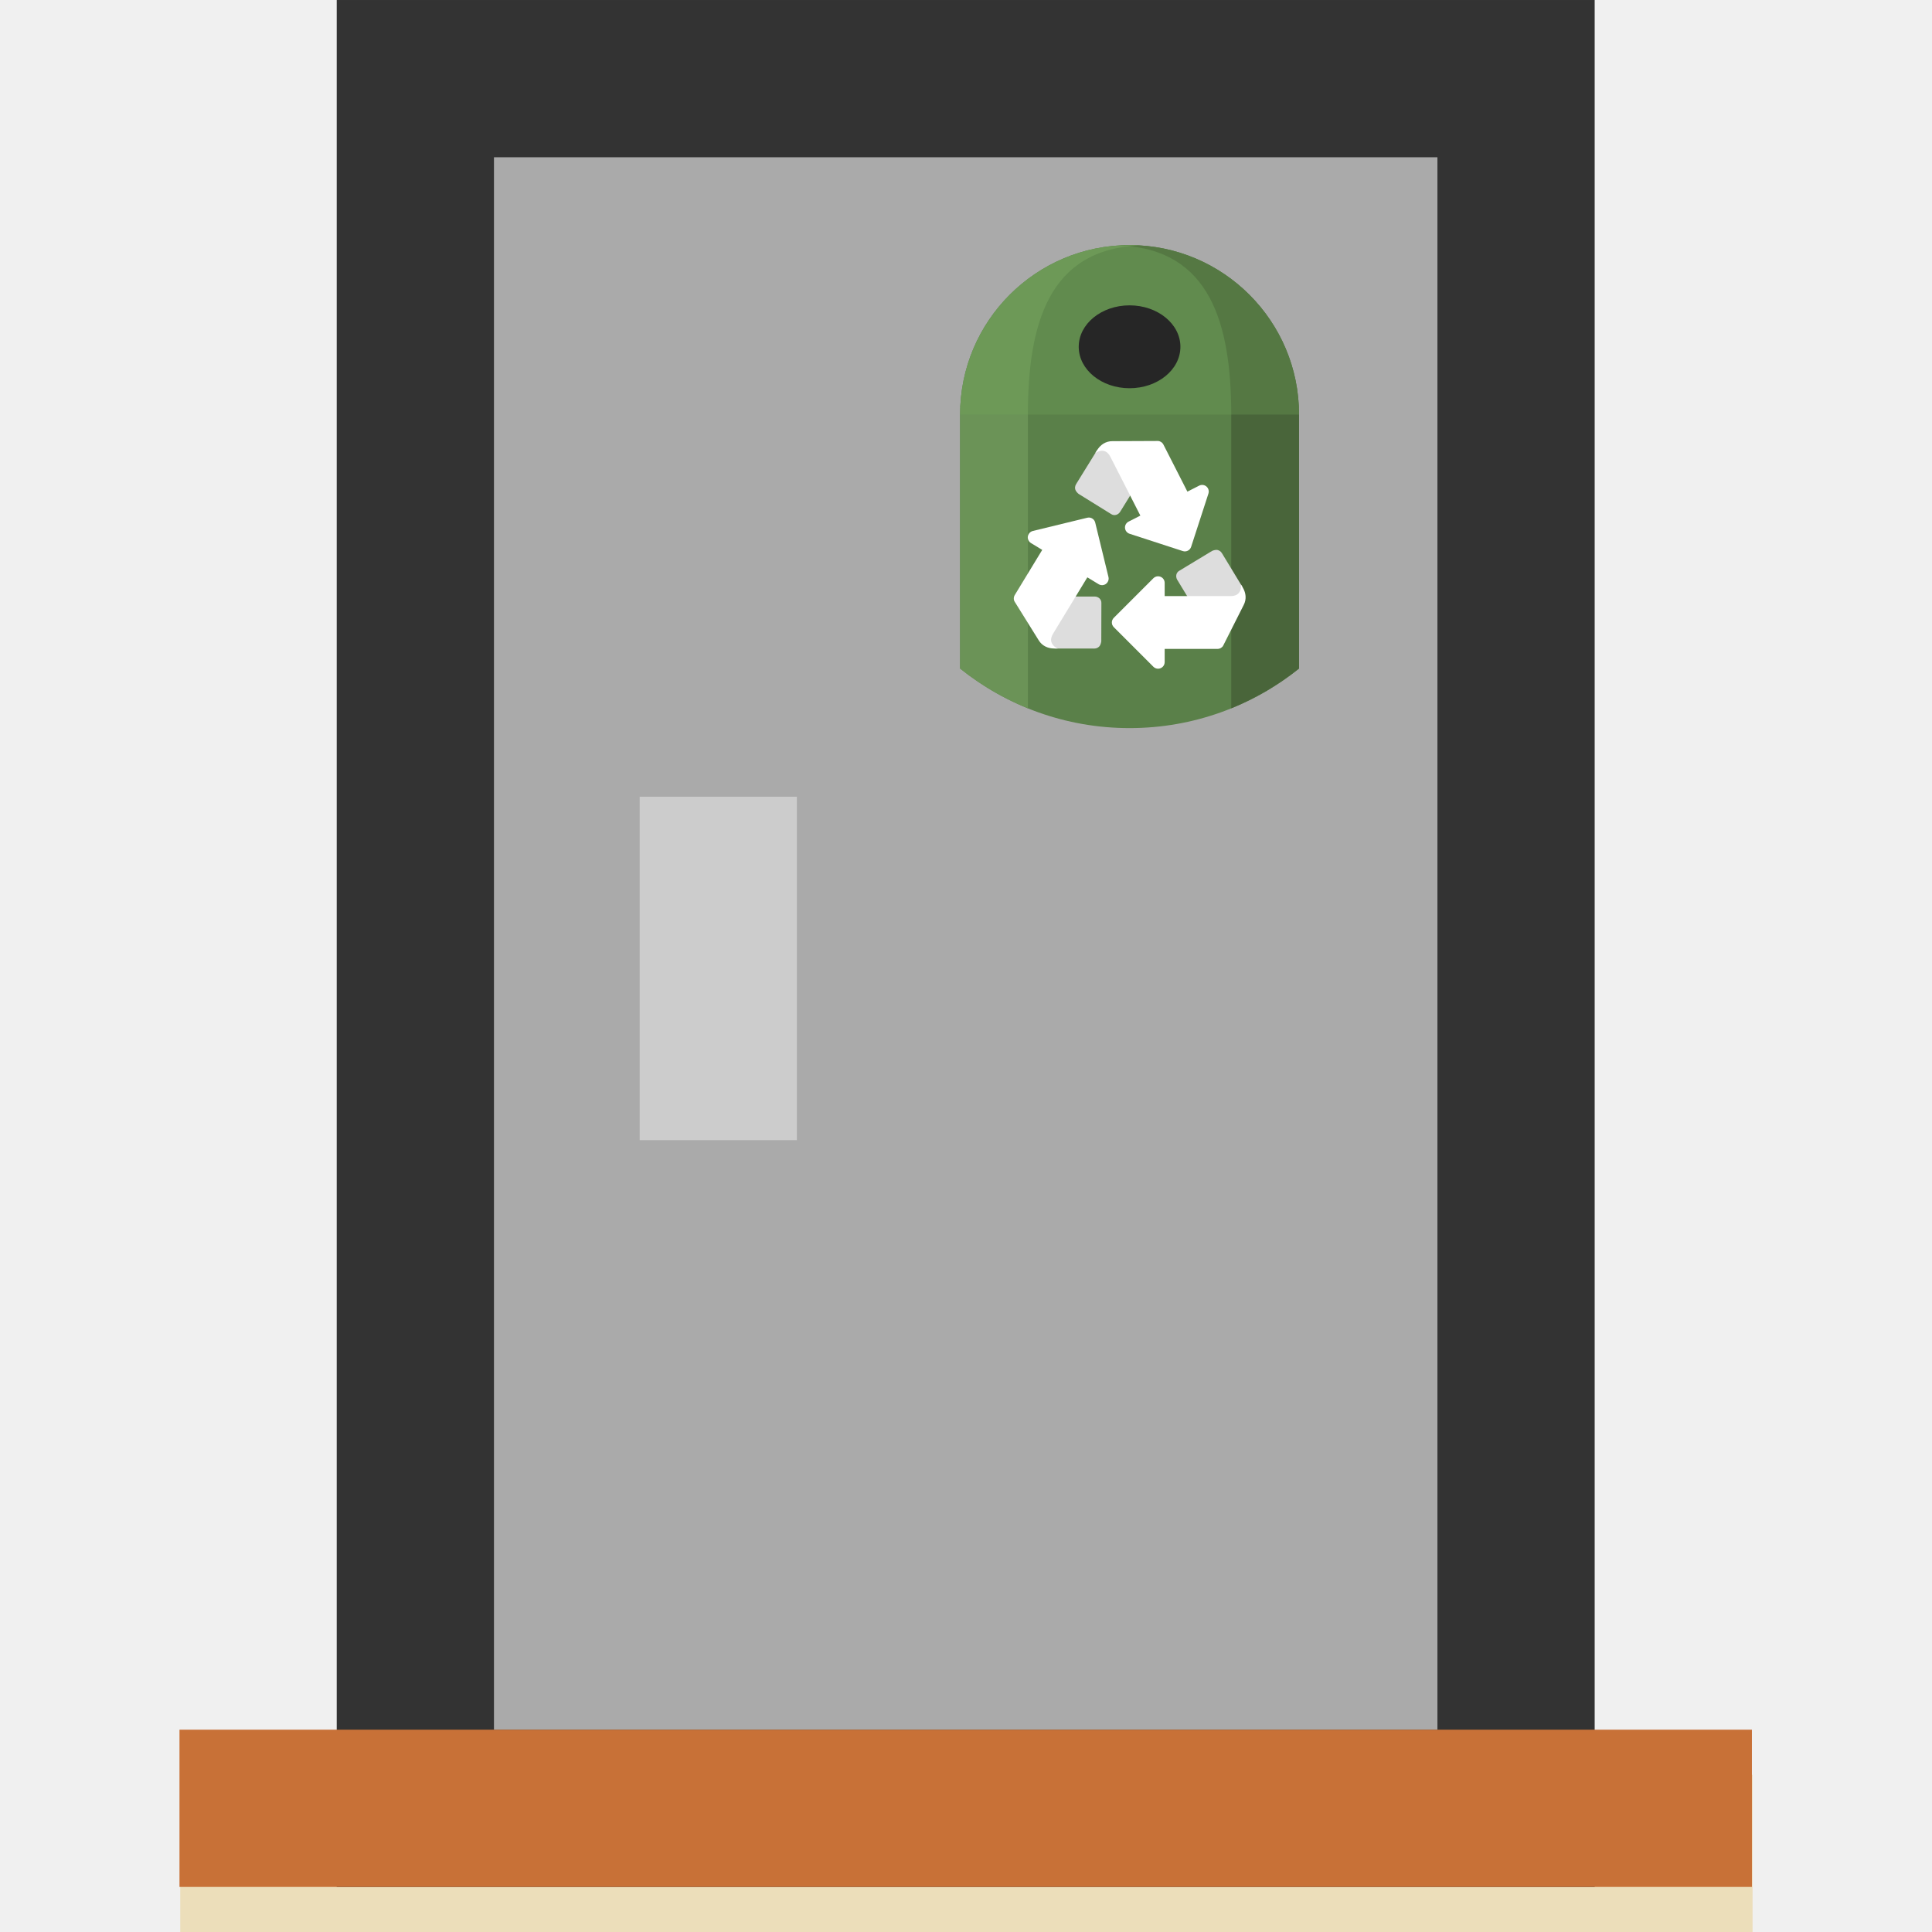
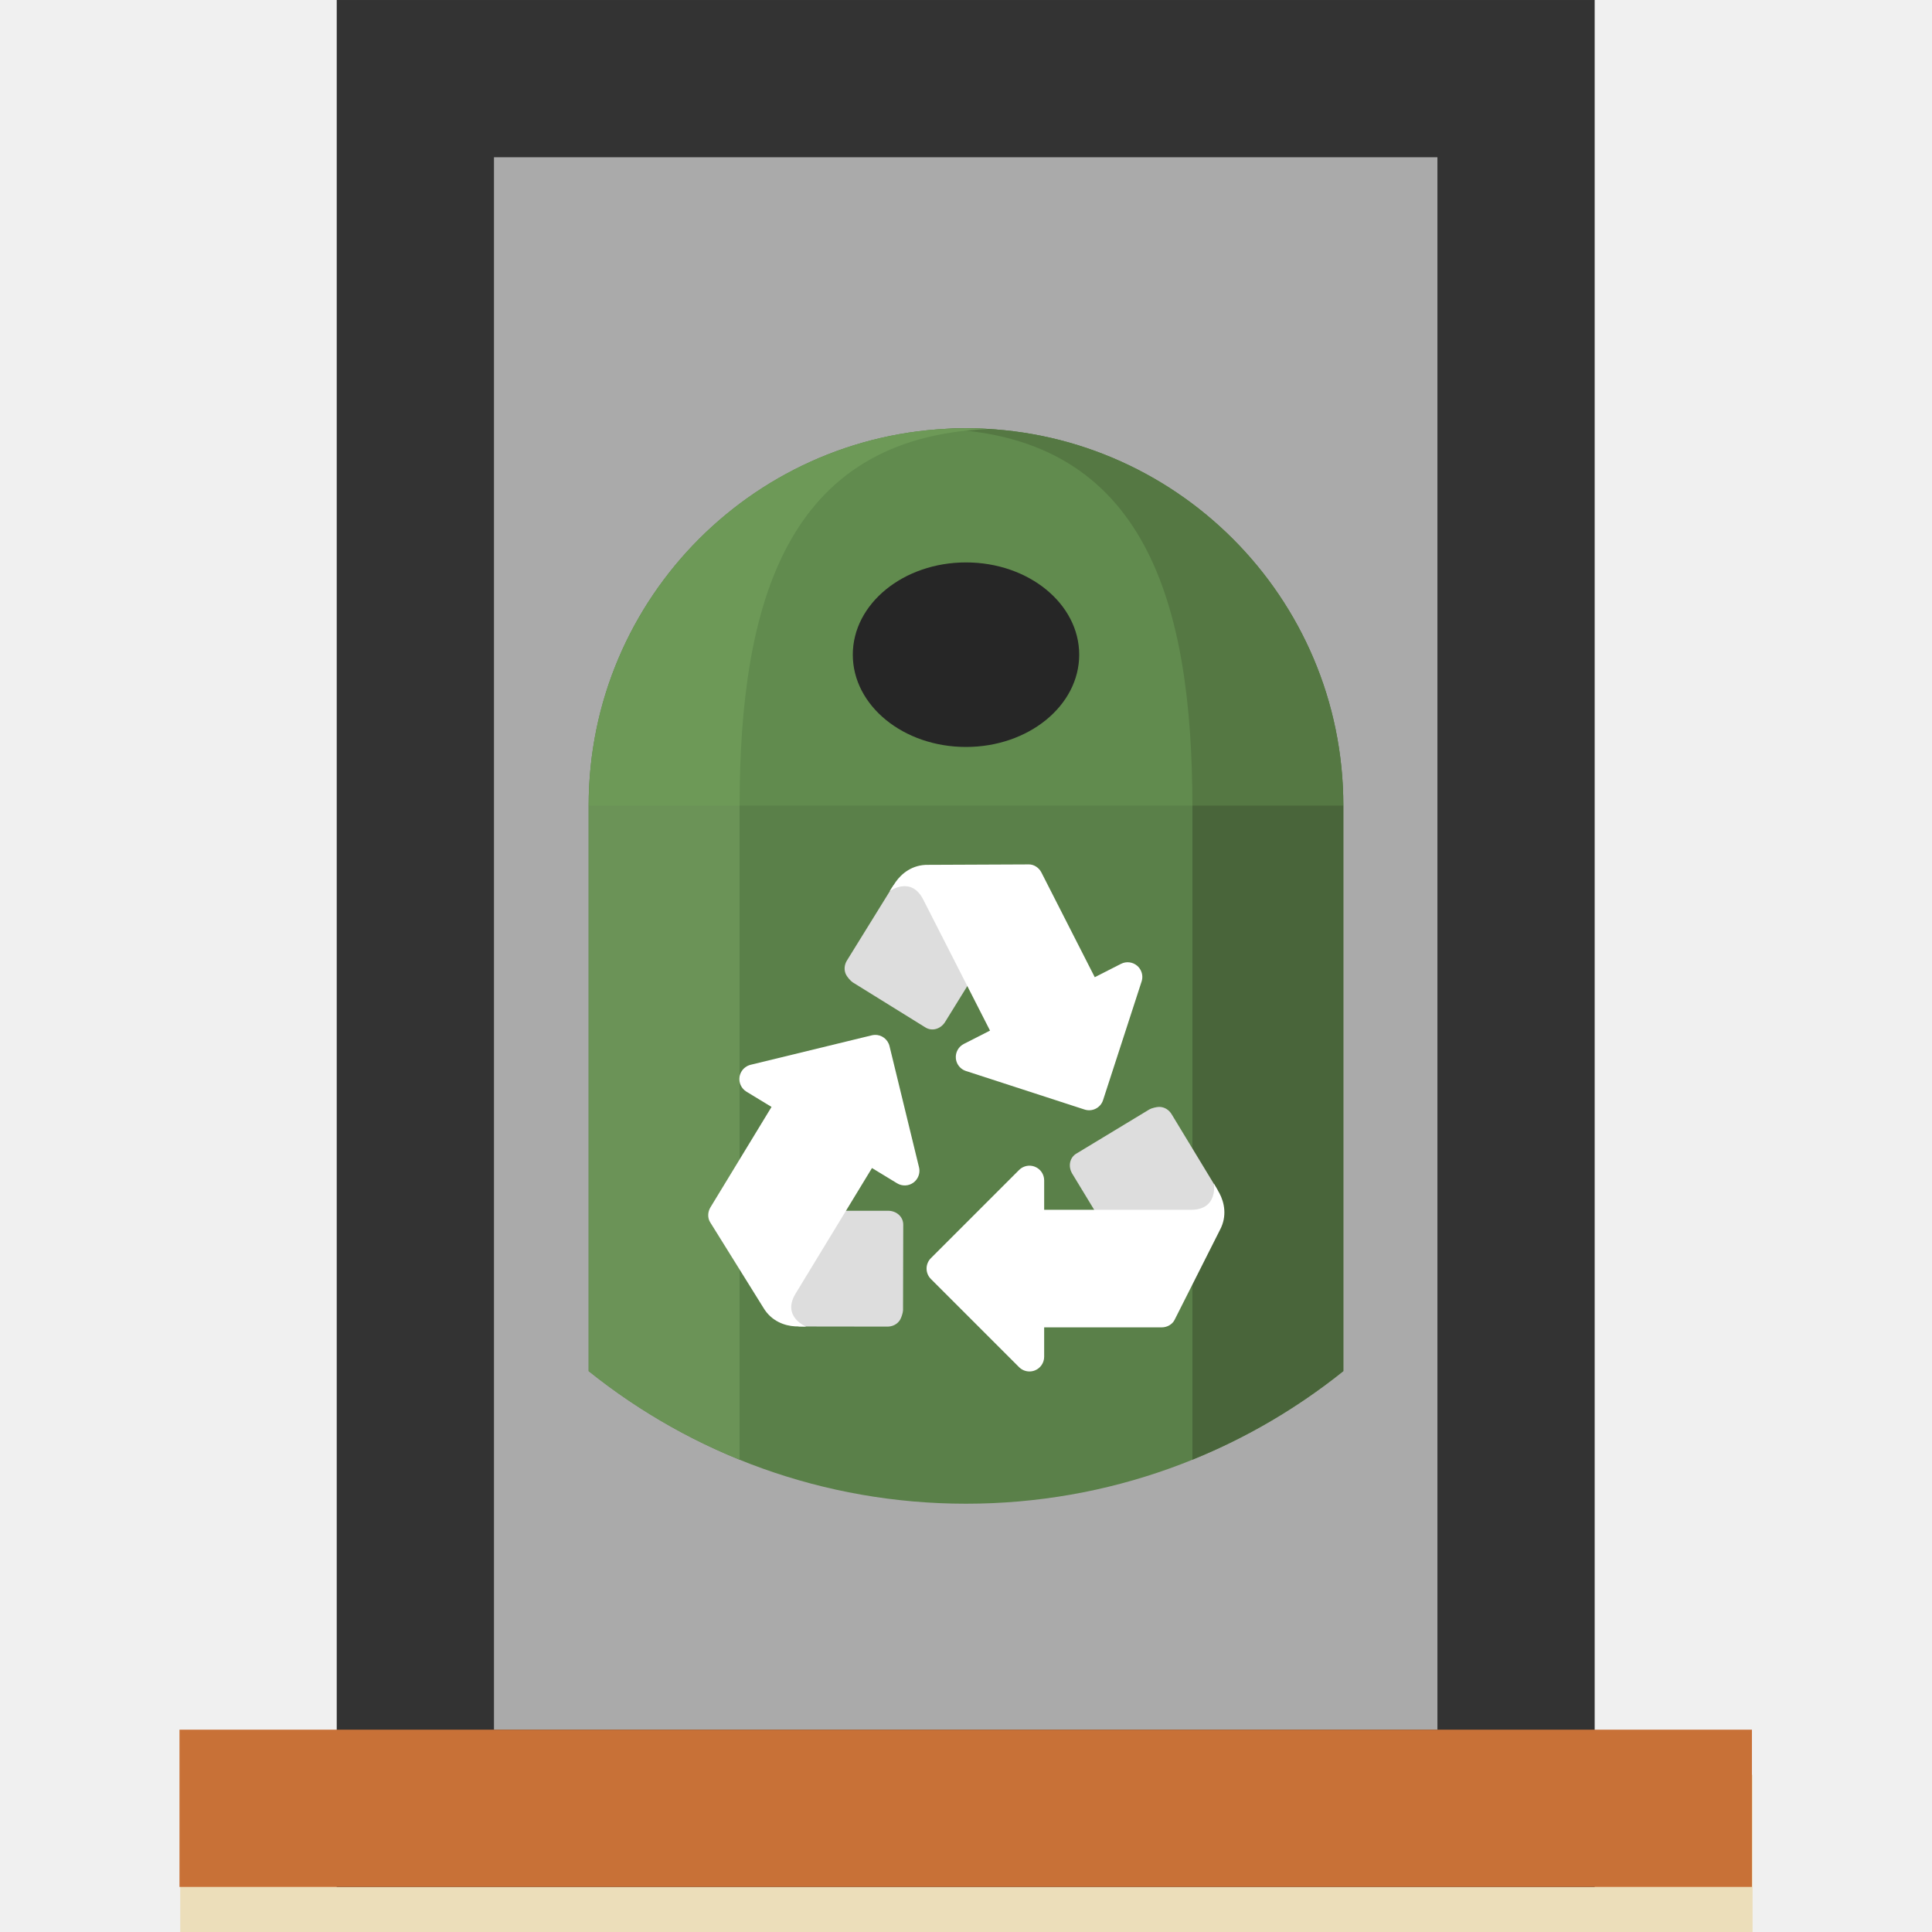
<svg xmlns="http://www.w3.org/2000/svg" version="1.1" viewBox="0 0 128 128" xml:space="preserve">
  <g transform="matrix(1.7363 0 0 1.7363 -44.778 -47.227)">
    <g transform="matrix(6,0,0,6,16,-6215.2)">
      <path transform="matrix(.13043 0 0 .13043 -.57497 1038)" d="m25.706 108.77h76.664" fill="none" stroke="#c87137" stroke-width="7.667" style="mix-blend-mode:color-burn" />
      <rect x="4.273" y="1040.9" width="7" height="11" fill="#aaa" stroke="#333" />
      <path d="m2.773 1051.9h10" fill="none" stroke="#c87137" />
    </g>
-     <rect transform="matrix(6,0,0,6,16.015,-6214.2)" x="5.697" y="1045.3" width="1" height="2.184" fill="#ccc" style="paint-order:normal" />
-   </g>
-   <g transform="matrix(.33948 0 0 .33948 51.675 12.515)" display="none">
-     <path d="m64 108c-24 0-40-12-40-32s41.882-23.478 32-60c0 0 32 20 24 44 0 0 8.563-10.414 12-16 0 0 12 12 12 32s-16 32-40 32z" fill="#eb650d" />
-     <path d="m88 60c4 8 24 28-8 28-8 0 4-20 8-28z" fill="#e98616" />
-     <path d="m80 72c-16-16 0-24-16-44 4 20-28 36-28 52s12 24 28 24 24.335-22.671 16-32z" fill="#f1b014" />
-     <path d="m64 96c-16 0-16-20 0-40 0 20 16 40 0 40z" fill="#f3f40f" />
-   </g>
-   <g transform="matrix(.33218 0 0 .33218 51.732 13.31)" display="none">
-     <g transform="matrix(1.659,0,0,1.659,-49.861,-76.632)" display="inline">
-       <path d="m88 92c0 10.665-8.646 19.311-19.311 19.311-10.665 0-19.311-8.646-19.311-19.311 0-10.109 19.201-33.475 19.201-38.576 0 4.928 19.42 27.947 19.42 38.576z" fill="#3581c8" stroke-width="1.404" />
-       <path d="m69.247 60.906c4.741 10.081 23.201 27.001 9.865 29.912-13.336 2.912-9.231-21.652-9.865-29.912z" fill="#529add" stroke-width="1.404" />
-       <path d="m68.58 53.424c2.678 23.584-9.569 57.459 2.217 57.712 9.166-0.53 17.204-8.732 17.204-19.136-0.534-11.421-13.523-24.535-19.42-38.576z" fill="#529add" fill-opacity=".613" stroke-width="1.784" />
-       <path d="m70.024 62.492c4.741 10.081 15.831 21.122 7.847 22.104s-7.213-13.843-7.847-22.104z" fill="#87bce1" stroke-width="1.404" />
-       <path d="m57.296 80.816c-13.197 14.858-0.469 27.086 8.806 28.007-3.935-3.086-13.66-10.301-8.806-28.007z" fill="#2b68a3" stroke-width="1.404" />
-     </g>
-   </g>
-   <g transform="matrix(1.1551 0 0 1.1551 -6.4557 -19.583)" display="none">
-     <path d="m61.864 31.913c-4.84 0.803-5.567 3.619-5.596 3.736 2.445 10.56 14.943 20.672 22.473 23.028 2.303-0.025 4.219-5.219 4.327-5.814-0.883-1.741-4.638-4.471-6.582-4.327-1.304 1.114-3.105 2.301-3.883 2.423-5.211-2.548-8.12-7.436-8.23-8.364-0.064-0.521 2.741-2.935 2.623-4.191-1.138-2.865-3.024-5.379-5.131-6.492z" fill="#fc0" stroke-width=".314" />
  </g>
  <style type="text/css">
	.st0{fill:#77B3D4;}
	.st1{opacity:0.2;}
	.st2{fill:#231F20;}
	.st3{fill:#FFFFFF;}
</style>
-   <g transform="translate(-107.51 27.817)" display="none">
-     <g transform="translate(11.972 -47.823)">
-       <g transform="matrix(.46032 0 0 .46032 -418.74 -338.38)">
-         <path d="m1238.5 816h67.065c3.583 0 6.467 2.885 6.467 6.467v51.065c0 3.583-2.885 6.467-6.467 6.467h-67.065c-3.583 0-6.467-2.885-6.467-6.467v-51.065c0-3.583 2.885-6.467 6.467-6.467z" fill="#ddd" />
-         <path d="m1236 874 36-38 36 38" fill="none" stroke="#aaa" stroke-linecap="round" stroke-linejoin="round" stroke-width="8" />
-         <path d="m1236 880c-3.679 3.3e-4 -5.407-4.546-2.658-6.99l36-32c1.516-1.348 3.801-1.348 5.316 0l36 32c2.749 2.444 1.02 6.991-2.658 6.99z" fill="#e9e9e9" fill-rule="evenodd" />
-         <path d="m1236 822 36 38 36-38" fill="none" stroke="#aaa" stroke-linecap="round" stroke-linejoin="round" stroke-width="8" />
-         <path d="m1236 816c-3.679-3.3e-4 -5.407 4.546-2.658 6.99l36 32c1.516 1.348 3.801 1.348 5.316 0l36-32c2.749-2.444 1.02-6.991-2.658-6.99z" fill="#fff" fill-rule="evenodd" />
-       </g>
-     </g>
-   </g>
-   <g transform="matrix(.27586 0 0 .27586 55.466 13.894)" display="none">
-     <path d="m48 93.375v8l10 4h12l10-4v-8z" fill-opacity=".2" stroke-width=".2" />
-     <g stroke="#c1a551" stroke-width="4">
-       <path d="m40 40 8 48h32l8-48z" fill="#ffffdf" fill-rule="evenodd" />
-       <path d="m52 40 4 48" fill="none" />
-       <path d="m76 40-4 48" fill="none" />
-     </g>
-     <path d="m64 12c-12 4-20 20-32 20v8h64v-8c-12 0-20-16-32-20zm-16 76v8l10 4v27.711c1.977 0.184 3.975 0.289 6 0.289s4.023-0.105 6-0.289v-27.711l10-4v-8z" fill="#555" fill-rule="evenodd" />
-   </g>
-   <g transform="matrix(.2807 0 0 .2807 56.872 12.309)">
+   <g transform="matrix(.625 0 0 .625 24 19.625)">
    <g transform="translate(-1015.8,431.95)">
      <g stroke-width=".2">
        <path d="m1079.8-417.95c-22.091 0-40 17.909-40 40v59.943c10.958 8.788 24.86 14.057 40 14.057s29.042-5.269 40-14.057v-59.943c0-22.091-17.909-40-40-40z" fill="#5a8049" />
        <path d="m1079.8-417.95c-0.782 0-1.565 0.032-2.346 0.082 21.411 0.886 26.32 18.489 26.346 39.918v69.33c5.806-2.351 11.187-5.527 16-9.387v-59.943c0-22.091-17.909-40-40-40z" fill="#49653a" />
        <path d="m1079.8-417.95c-22.091 0-40 17.909-40 40v59.943c4.813 3.86 10.194 7.035 16 9.387v-69.33c0.026-21.429 4.935-39.032 26.346-39.918-0.781-0.05-1.563-0.078-2.346-0.082z" fill="#6b9357" />
      </g>
      <path d="m1079.8-417.95a40 40 0 0 0-40 40h80a40 40 0 0 0-40-40z" fill="#72a85a" fill-opacity=".293" />
      <path d="m1091.8-393.95a12 9.781 0 0 1-12 9.781 12 9.781 0 0 1-12-9.781 12 9.781 0 0 1 12-9.781 12 9.781 0 0 1 12 9.781" fill="#262626" />
    </g>
    <path d="m83.192 104.63c-0.542 0-1.067-0.282-1.354-0.785l-6.598-10.866c-0.428-0.748-0.26-1.683 0.486-2.109l7.724-4.674c0.243-0.14 0.773-0.26 1.034-0.26 0.542 0 1.047 0.308 1.335 0.812l4.84 7.98 0.256 3.477c0.427 0.746-1.492 1.845-2.239 2.272l-4.714 3.949c-0.243 0.14-0.509 0.206-0.771 0.206" fill="#ddd" />
    <path d="m70.727 92.168c-0.405 0-0.804 0.16-1.102 0.457l-9.348 9.347c-0.609 0.609-0.609 1.594 0 2.204l9.348 9.348c0.298 0.298 0.697 0.456 1.102 0.456 0.201 0 0.404-0.037 0.597-0.119 0.583-0.24 0.961-0.81 0.961-1.439v-3.116h12.464c0.591 0 1.129-0.333 1.355-0.783l4.812-9.538c0.795-1.485 0.457-2.946-0.053-3.902-0.075-0.14-0.584-1.014-0.584-1.014s0.467 2.774-2.415 2.774h-15.578v-3.116c0-0.629-0.378-1.2-0.961-1.439-0.193-0.081-0.396-0.119-0.597-0.119z" fill="#fff" />
    <path d="m68.534 64.592c0.246 0.483 0.234 1.078-0.084 1.564l-6.687 10.812c-0.472 0.721-1.38 0.996-2.1 0.523l-7.673-4.758c-0.234-0.154-0.581-0.572-0.7-0.805-0.248-0.481-0.201-1.072 0.117-1.556l4.911-7.936 2.982-1.806c0.472-0.723 2.321 0.491 3.043 0.963l5.657 2.407c0.237 0.153 0.416 0.361 0.534 0.592" fill="#ddd" />
    <path d="m70.677 60.231-10.682 0.046c-1.684-0.034-2.831 0.93-3.453 1.818-0.09 0.129-0.639 0.98-0.639 0.98s2.261-1.677 3.57 0.892l7.073 13.88-2.777 1.415c-0.559 0.287-0.895 0.881-0.846 1.509 0.017 0.21 0.075 0.409 0.165 0.586 0.185 0.361 0.506 0.644 0.908 0.774l12.573 4.085c0.818 0.266 1.698-0.182 1.961-1l4.085-12.575c0.131-0.4 0.09-0.827-0.094-1.187-0.092-0.179-0.217-0.344-0.375-0.478-0.481-0.411-1.157-0.489-1.72-0.202l-2.776 1.414-5.659-11.106c-0.269-0.527-0.808-0.852-1.315-0.852z" fill="#fff" />
    <path d="m41.711 97.687c0.282-0.463 0.795-0.763 1.374-0.746l12.713 0.006c0.862 0.026 1.572 0.654 1.55 1.514l-0.022 9.028c-0.008 0.28-0.181 0.798-0.316 1.019-0.28 0.463-0.807 0.735-1.387 0.718l-9.334-0.013-3.105-1.586c-0.858-0.026-0.798-2.236-0.776-3.094l-0.924-6.082c0.006-0.279 0.089-0.541 0.226-0.765" fill="#ddd" />
    <path d="m54.323 78.306c-0.103 0.004-0.208 0.018-0.312 0.043l-12.846 3.124c-0.41 0.103-0.75 0.358-0.962 0.707-0.104 0.171-0.177 0.361-0.21 0.568-0.097 0.622 0.194 1.241 0.731 1.572l2.662 1.619-6.477 10.646c-0.307 0.505-0.304 1.137-0.036 1.567l5.646 9.068c0.857 1.449 2.279 1.921 3.364 1.98 0.159 9e-3 1.171 0.03 1.171 0.03s-2.614-1.044-1.117-3.505l8.097-13.309 2.662 1.619c0.539 0.327 1.222 0.299 1.729-0.072 0.168-0.125 0.307-0.279 0.41-0.449 0.212-0.347 0.284-0.768 0.184-1.179l-3.127-12.844c-0.179-0.733-0.846-1.216-1.569-1.188z" fill="#fff" />
  </g>
</svg>
